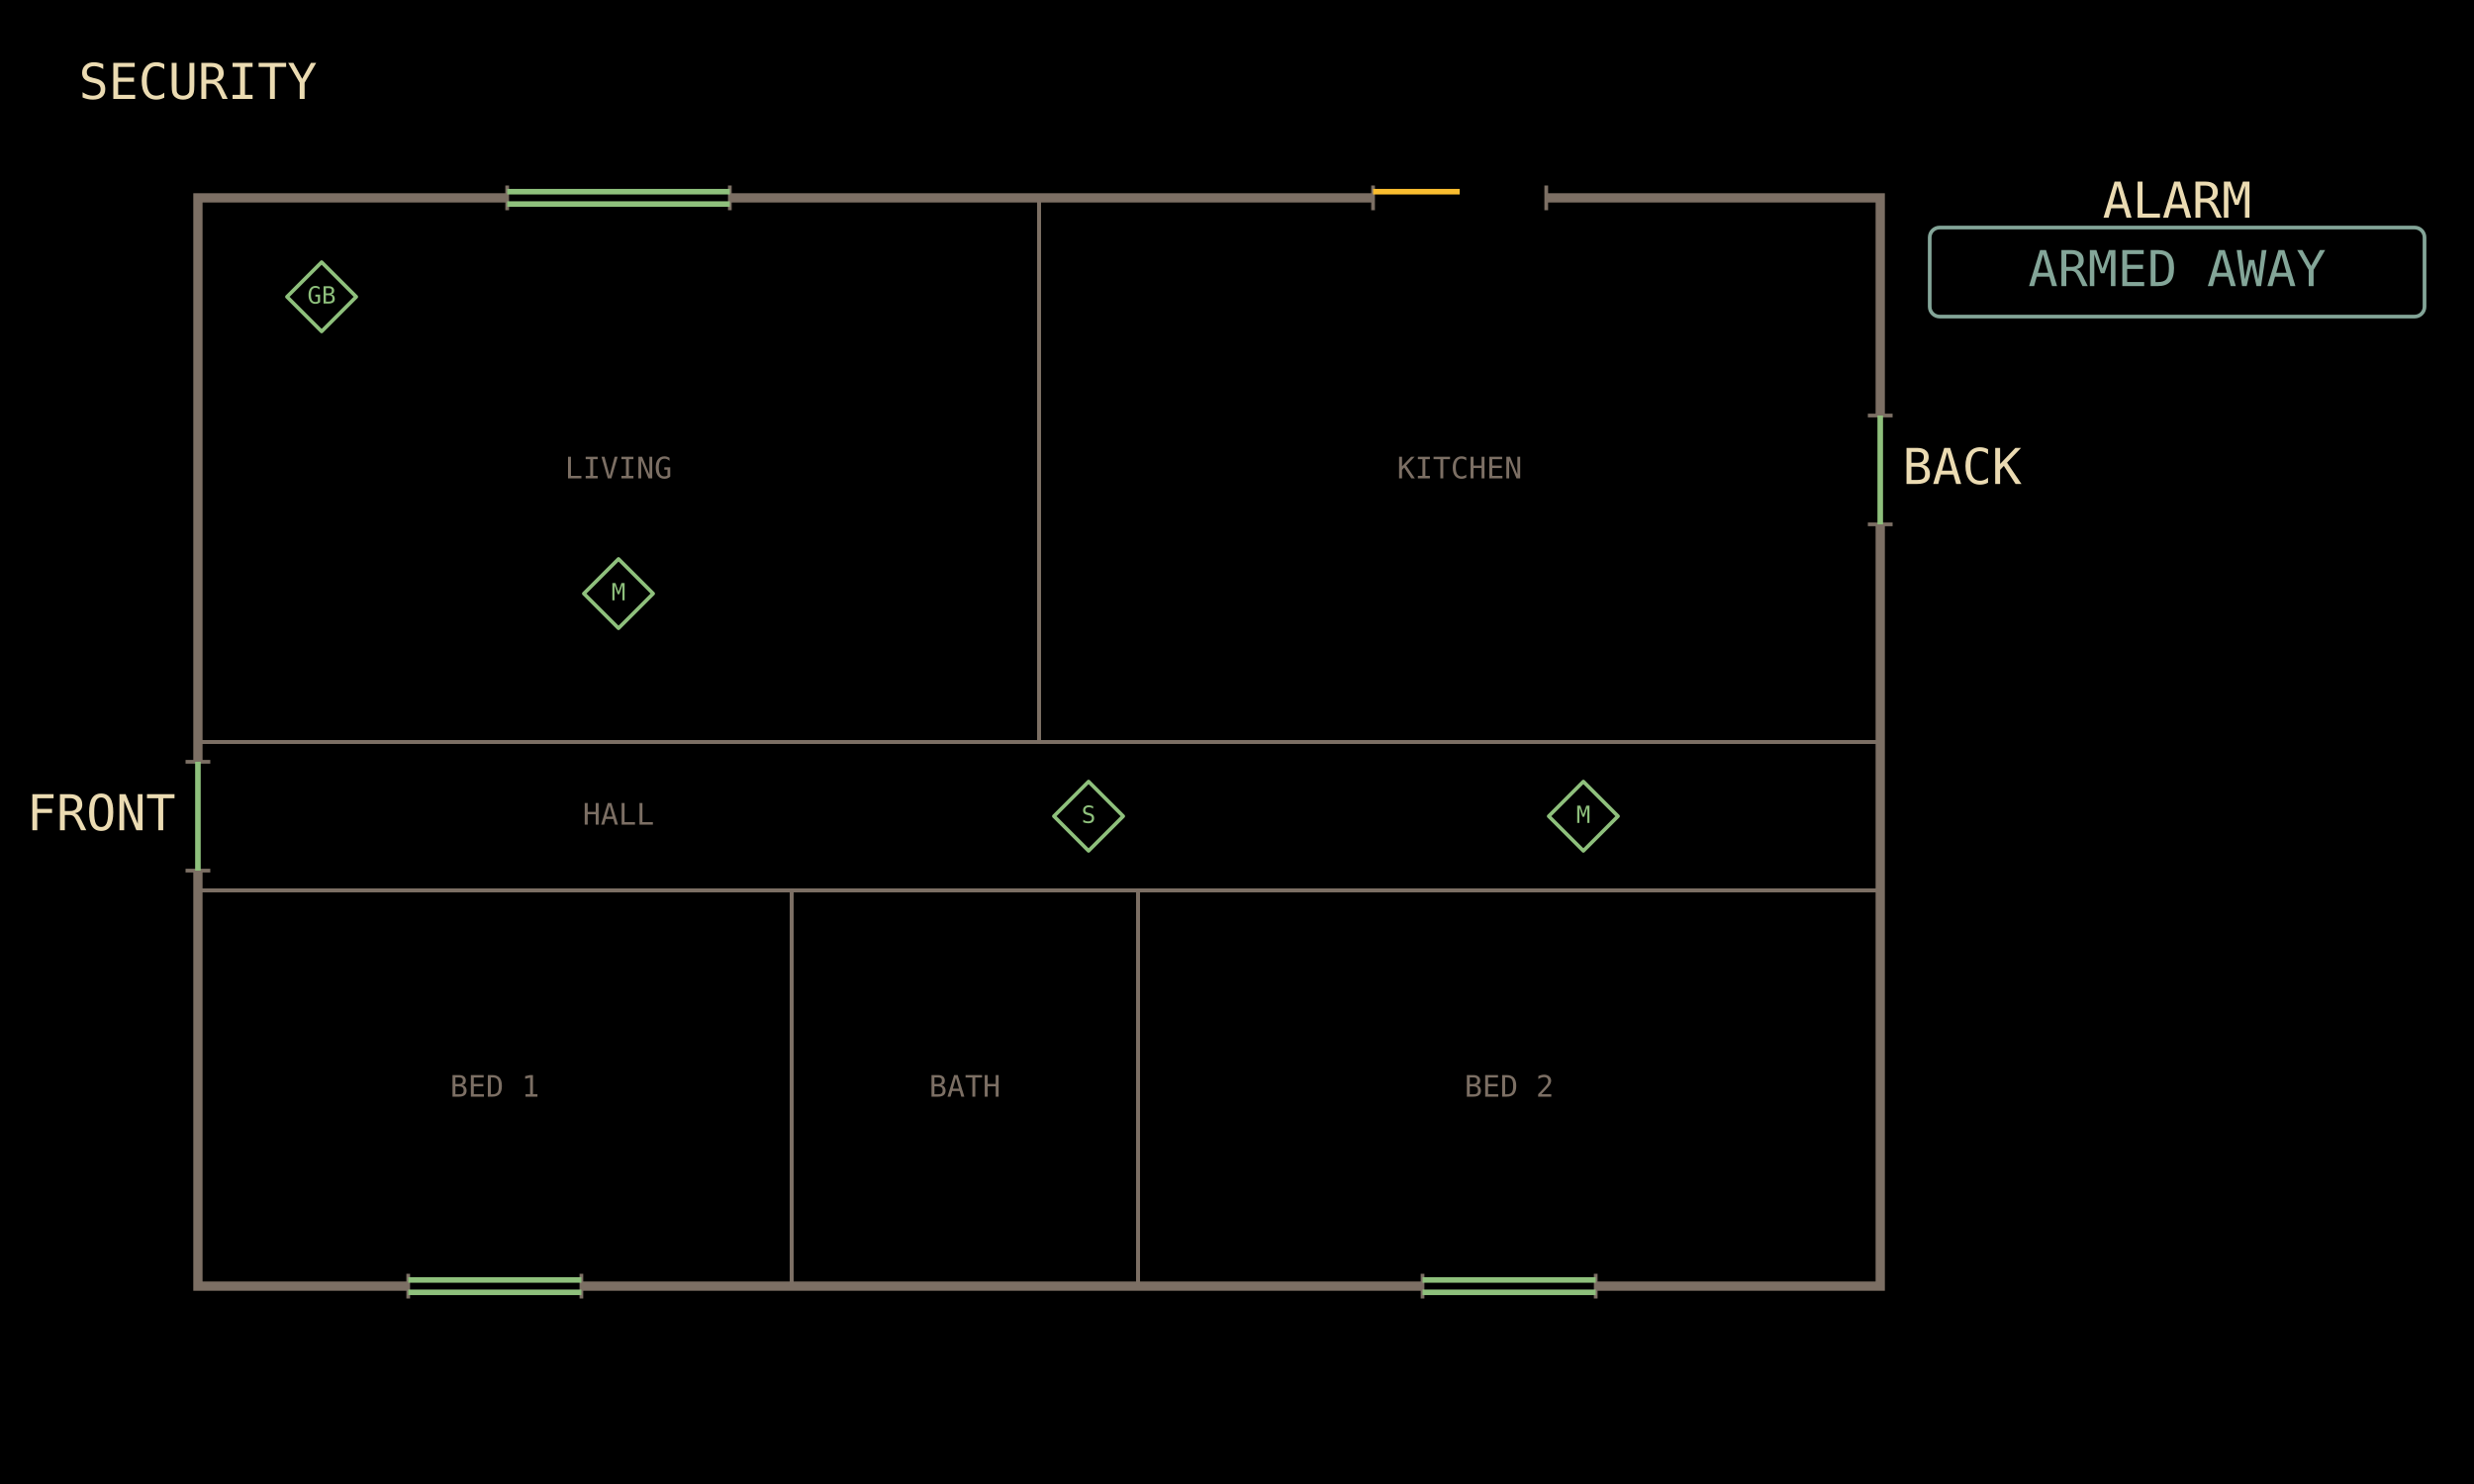
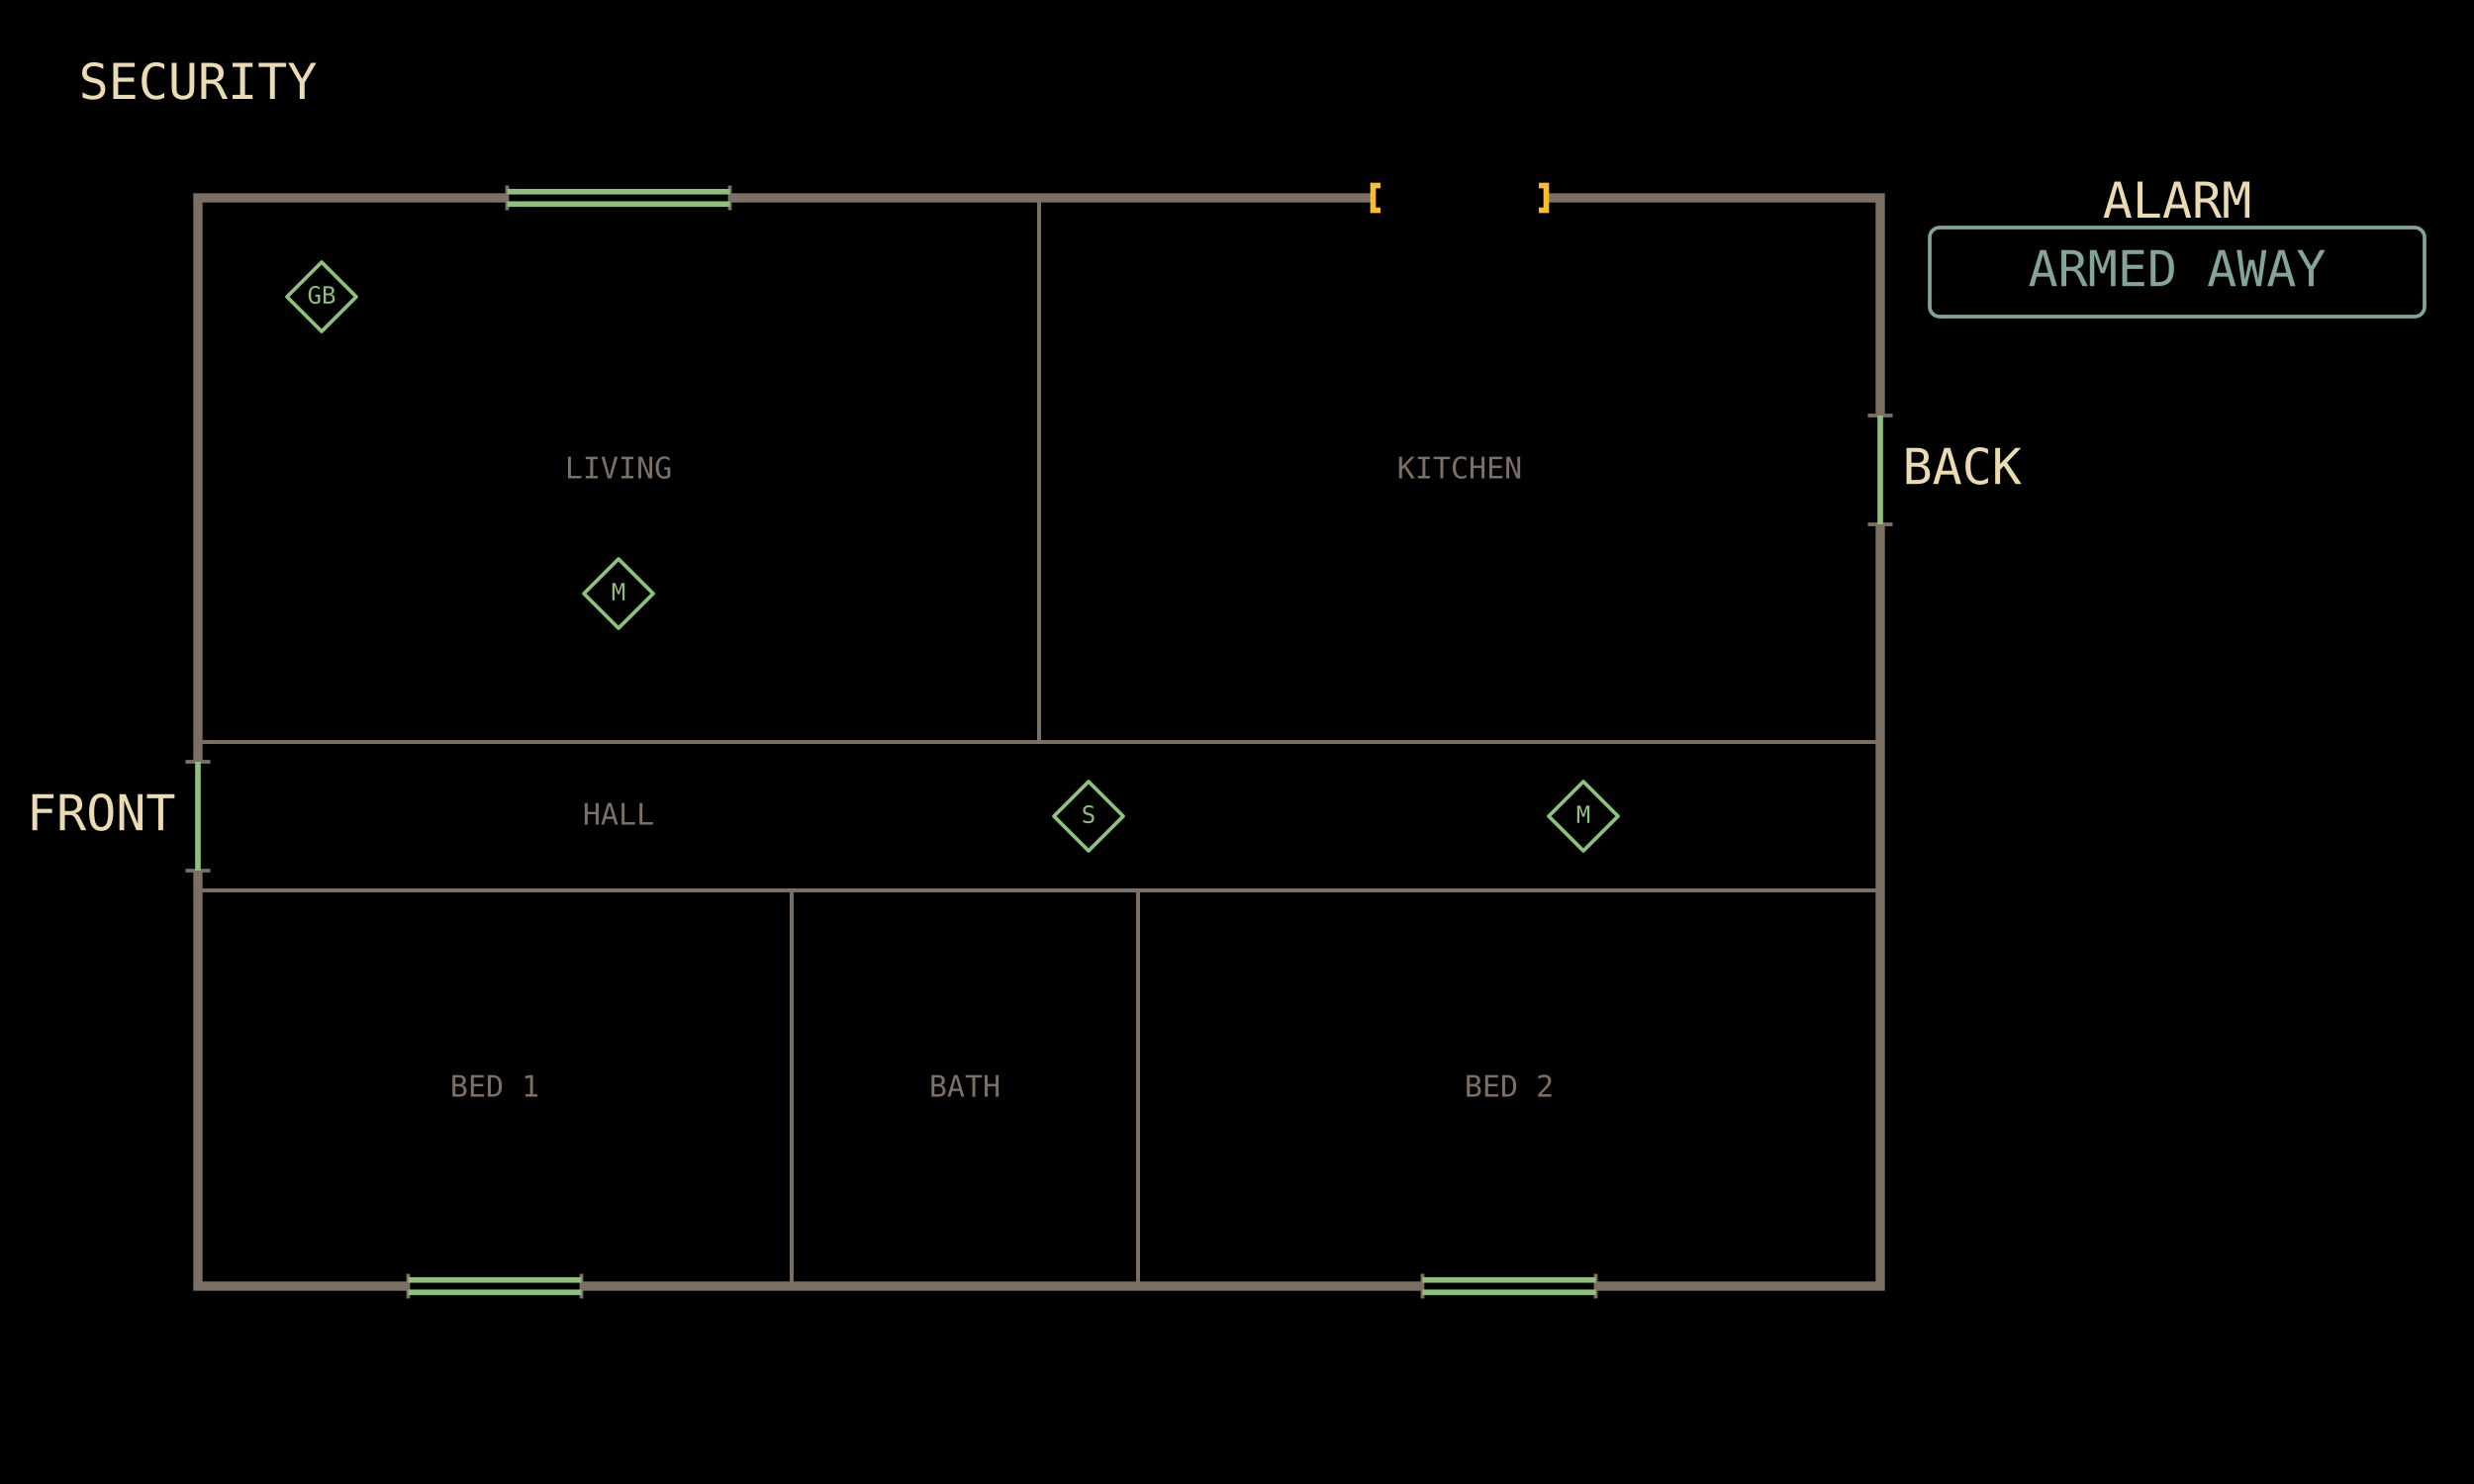
<svg xmlns="http://www.w3.org/2000/svg" viewBox="0 0 1000 600" width="1280" height="768" data-page="security" data-theme="mirror">
  <rect x="0" y="0" width="1000" height="600" fill="#000000" />
  <g id="title">
    <text x="80" y="40" text-anchor="middle" font-family="DejaVu Sans Mono, monospace" font-size="20" fill="#ebdbb2">SECURITY</text>
  </g>
  <g id="panel">
    <rect x="780" y="92" width="200" height="36" rx="4" fill="none" stroke="#83a598" stroke-width="1.5" />
    <text x="880" y="110" text-anchor="middle" dominant-baseline="middle" font-family="DejaVu Sans Mono, monospace" font-size="20" fill="#83a598">ARMED AWAY</text>
    <text x="880" y="88" text-anchor="middle" font-family="DejaVu Sans Mono, monospace" font-size="20" fill="#ebdbb2">ALARM</text>
  </g>
  <g id="living">
    <polygon points="80,80 420,80 420,300 80,300" fill="none" stroke-linejoin="miter" stroke="#7c6f64" stroke-width="1.5" />
    <text x="250" y="190" text-anchor="middle" dominant-baseline="middle" font-family="DejaVu Sans Mono, monospace" font-size="12" fill="#7c6f64">LIVING</text>
  </g>
  <g id="kitchen">
    <polygon points="420,80 760,80 760,300 420,300" fill="none" stroke-linejoin="miter" stroke="#7c6f64" stroke-width="1.5" />
    <text x="590" y="190" text-anchor="middle" dominant-baseline="middle" font-family="DejaVu Sans Mono, monospace" font-size="12" fill="#7c6f64">KITCHEN</text>
  </g>
  <g id="hall">
    <polygon points="80,300 760,300 760,360 80,360" fill="none" stroke-linejoin="miter" stroke="#7c6f64" stroke-width="1.5" />
    <text x="250" y="330" text-anchor="middle" dominant-baseline="middle" font-family="DejaVu Sans Mono, monospace" font-size="12" fill="#7c6f64">HALL</text>
  </g>
  <g id="bed_1">
    <polygon points="80,360 320,360 320,520 80,520" fill="none" stroke-linejoin="miter" stroke="#7c6f64" stroke-width="1.5" />
    <text x="200" y="440" text-anchor="middle" dominant-baseline="middle" font-family="DejaVu Sans Mono, monospace" font-size="12" fill="#7c6f64">BED 1</text>
  </g>
  <g id="bath">
    <polygon points="320,360 460,360 460,520 320,520" fill="none" stroke-linejoin="miter" stroke="#7c6f64" stroke-width="1.5" />
    <text x="390" y="440" text-anchor="middle" dominant-baseline="middle" font-family="DejaVu Sans Mono, monospace" font-size="12" fill="#7c6f64">BATH</text>
  </g>
  <g id="bed_2">
    <polygon points="460,360 760,360 760,520 460,520" fill="none" stroke-linejoin="miter" stroke="#7c6f64" stroke-width="1.5" />
    <text x="610" y="440" text-anchor="middle" dominant-baseline="middle" font-family="DejaVu Sans Mono, monospace" font-size="12" fill="#7c6f64">BED 2</text>
  </g>
  <g id="exterior">
    <polyline points="80,80 760,80 760,520 80,520 80,80" fill="none" stroke="#7c6f64" stroke-width="3.75" stroke-linejoin="miter" stroke-linecap="square" />
  </g>
  <g id="front_door">
    <line x1="80" y1="308" x2="80" y2="352" stroke="#000000" stroke-width="5.75" />
    <line x1="75" y1="308" x2="85" y2="308" stroke="#7c6f64" stroke-width="1.5" />
    <line x1="75" y1="352" x2="85" y2="352" stroke="#7c6f64" stroke-width="1.5" />
    <line x1="80" y1="308" x2="80" y2="352" stroke="#8ec07c" stroke-width="2.25" />
    <text x="71" y="330" text-anchor="end" dominant-baseline="middle" font-family="DejaVu Sans Mono, monospace" font-size="20" fill="#ebdbb2">FRONT</text>
  </g>
  <g id="back_door">
    <line x1="760" y1="168" x2="760" y2="212" stroke="#000000" stroke-width="5.75" />
    <line x1="755" y1="168" x2="765" y2="168" stroke="#7c6f64" stroke-width="1.5" />
    <line x1="755" y1="212" x2="765" y2="212" stroke="#7c6f64" stroke-width="1.5" />
    <line x1="760" y1="168" x2="760" y2="212" stroke="#8ec07c" stroke-width="2.25" />
    <text x="769" y="190" text-anchor="start" dominant-baseline="middle" font-family="DejaVu Sans Mono, monospace" font-size="20" fill="#ebdbb2">BACK</text>
  </g>
  <g id="living_window">
    <line x1="205" y1="80" x2="295" y2="80" stroke="#000000" stroke-width="5.75" />
    <line x1="205" y1="75" x2="205" y2="85" stroke="#7c6f64" stroke-width="1.5" />
    <line x1="295" y1="75" x2="295" y2="85" stroke="#7c6f64" stroke-width="1.5" />
    <line x1="205" y1="77.5" x2="295" y2="77.5" stroke="#8ec07c" stroke-width="2.25" />
    <line x1="205" y1="82.5" x2="295" y2="82.5" stroke="#8ec07c" stroke-width="2.25" />
  </g>
  <g id="kitchen_window">
    <line x1="555" y1="80" x2="625" y2="80" stroke="#000000" stroke-width="5.75" />
    <line x1="555" y1="75" x2="555" y2="85" stroke="#7c6f64" stroke-width="1.5" />
    <line x1="625" y1="75" x2="625" y2="85" stroke="#7c6f64" stroke-width="1.5" />
-     <line x1="555" y1="77.5" x2="590" y2="77.5" stroke="#fabd2f" stroke-width="2.25" />
+     <polyline points="558,75 555,75 555,85 558,85" fill="none" stroke-linejoin="miter" stroke="#fabd2f" stroke-width="2.25" />
+     <polyline points="622,75 625,75 625,85 622,85" fill="none" stroke-linejoin="miter" stroke="#fabd2f" stroke-width="2.25" />
  </g>
  <g id="bed_1_window">
    <line x1="165" y1="520" x2="235" y2="520" stroke="#000000" stroke-width="5.75" />
    <line x1="165" y1="515" x2="165" y2="525" stroke="#7c6f64" stroke-width="1.5" />
    <line x1="235" y1="515" x2="235" y2="525" stroke="#7c6f64" stroke-width="1.5" />
    <line x1="165" y1="517.5" x2="235" y2="517.5" stroke="#8ec07c" stroke-width="2.25" />
    <line x1="165" y1="522.5" x2="235" y2="522.5" stroke="#8ec07c" stroke-width="2.25" />
  </g>
  <g id="bed_2_window">
    <line x1="575" y1="520" x2="645" y2="520" stroke="#000000" stroke-width="5.75" />
    <line x1="575" y1="515" x2="575" y2="525" stroke="#7c6f64" stroke-width="1.5" />
    <line x1="645" y1="515" x2="645" y2="525" stroke="#7c6f64" stroke-width="1.5" />
    <line x1="575" y1="517.5" x2="645" y2="517.5" stroke="#8ec07c" stroke-width="2.25" />
    <line x1="575" y1="522.5" x2="645" y2="522.5" stroke="#8ec07c" stroke-width="2.25" />
  </g>
  <g id="living_motion">
    <polygon points="250,226 264,240 250,254 236,240" fill="none" stroke-linejoin="round" stroke="#8ec07c" stroke-width="1.5" />
    <text x="250" y="240" text-anchor="middle" dominant-baseline="middle" font-family="DejaVu Sans Mono, monospace" font-size="9.6" fill="#8ec07c">M</text>
  </g>
  <g id="hall_motion">
    <polygon points="640,316 654,330 640,344 626,330" fill="none" stroke-linejoin="round" stroke="#8ec07c" stroke-width="1.5" />
    <text x="640" y="330" text-anchor="middle" dominant-baseline="middle" font-family="DejaVu Sans Mono, monospace" font-size="9.6" fill="#8ec07c">M</text>
  </g>
  <g id="hall_smoke">
    <polygon points="440,316 454,330 440,344 426,330" fill="none" stroke-linejoin="round" stroke="#8ec07c" stroke-width="1.5" />
    <text x="440" y="330" text-anchor="middle" dominant-baseline="middle" font-family="DejaVu Sans Mono, monospace" font-size="9.6" fill="#8ec07c">S</text>
  </g>
  <g id="living_glass">
    <polygon points="130,106 144,120 130,134 116,120" fill="none" stroke-linejoin="round" stroke="#8ec07c" stroke-width="1.5" />
    <text x="130" y="120" text-anchor="middle" dominant-baseline="middle" font-family="DejaVu Sans Mono, monospace" font-size="9.6" fill="#8ec07c">GB</text>
  </g>
</svg>
